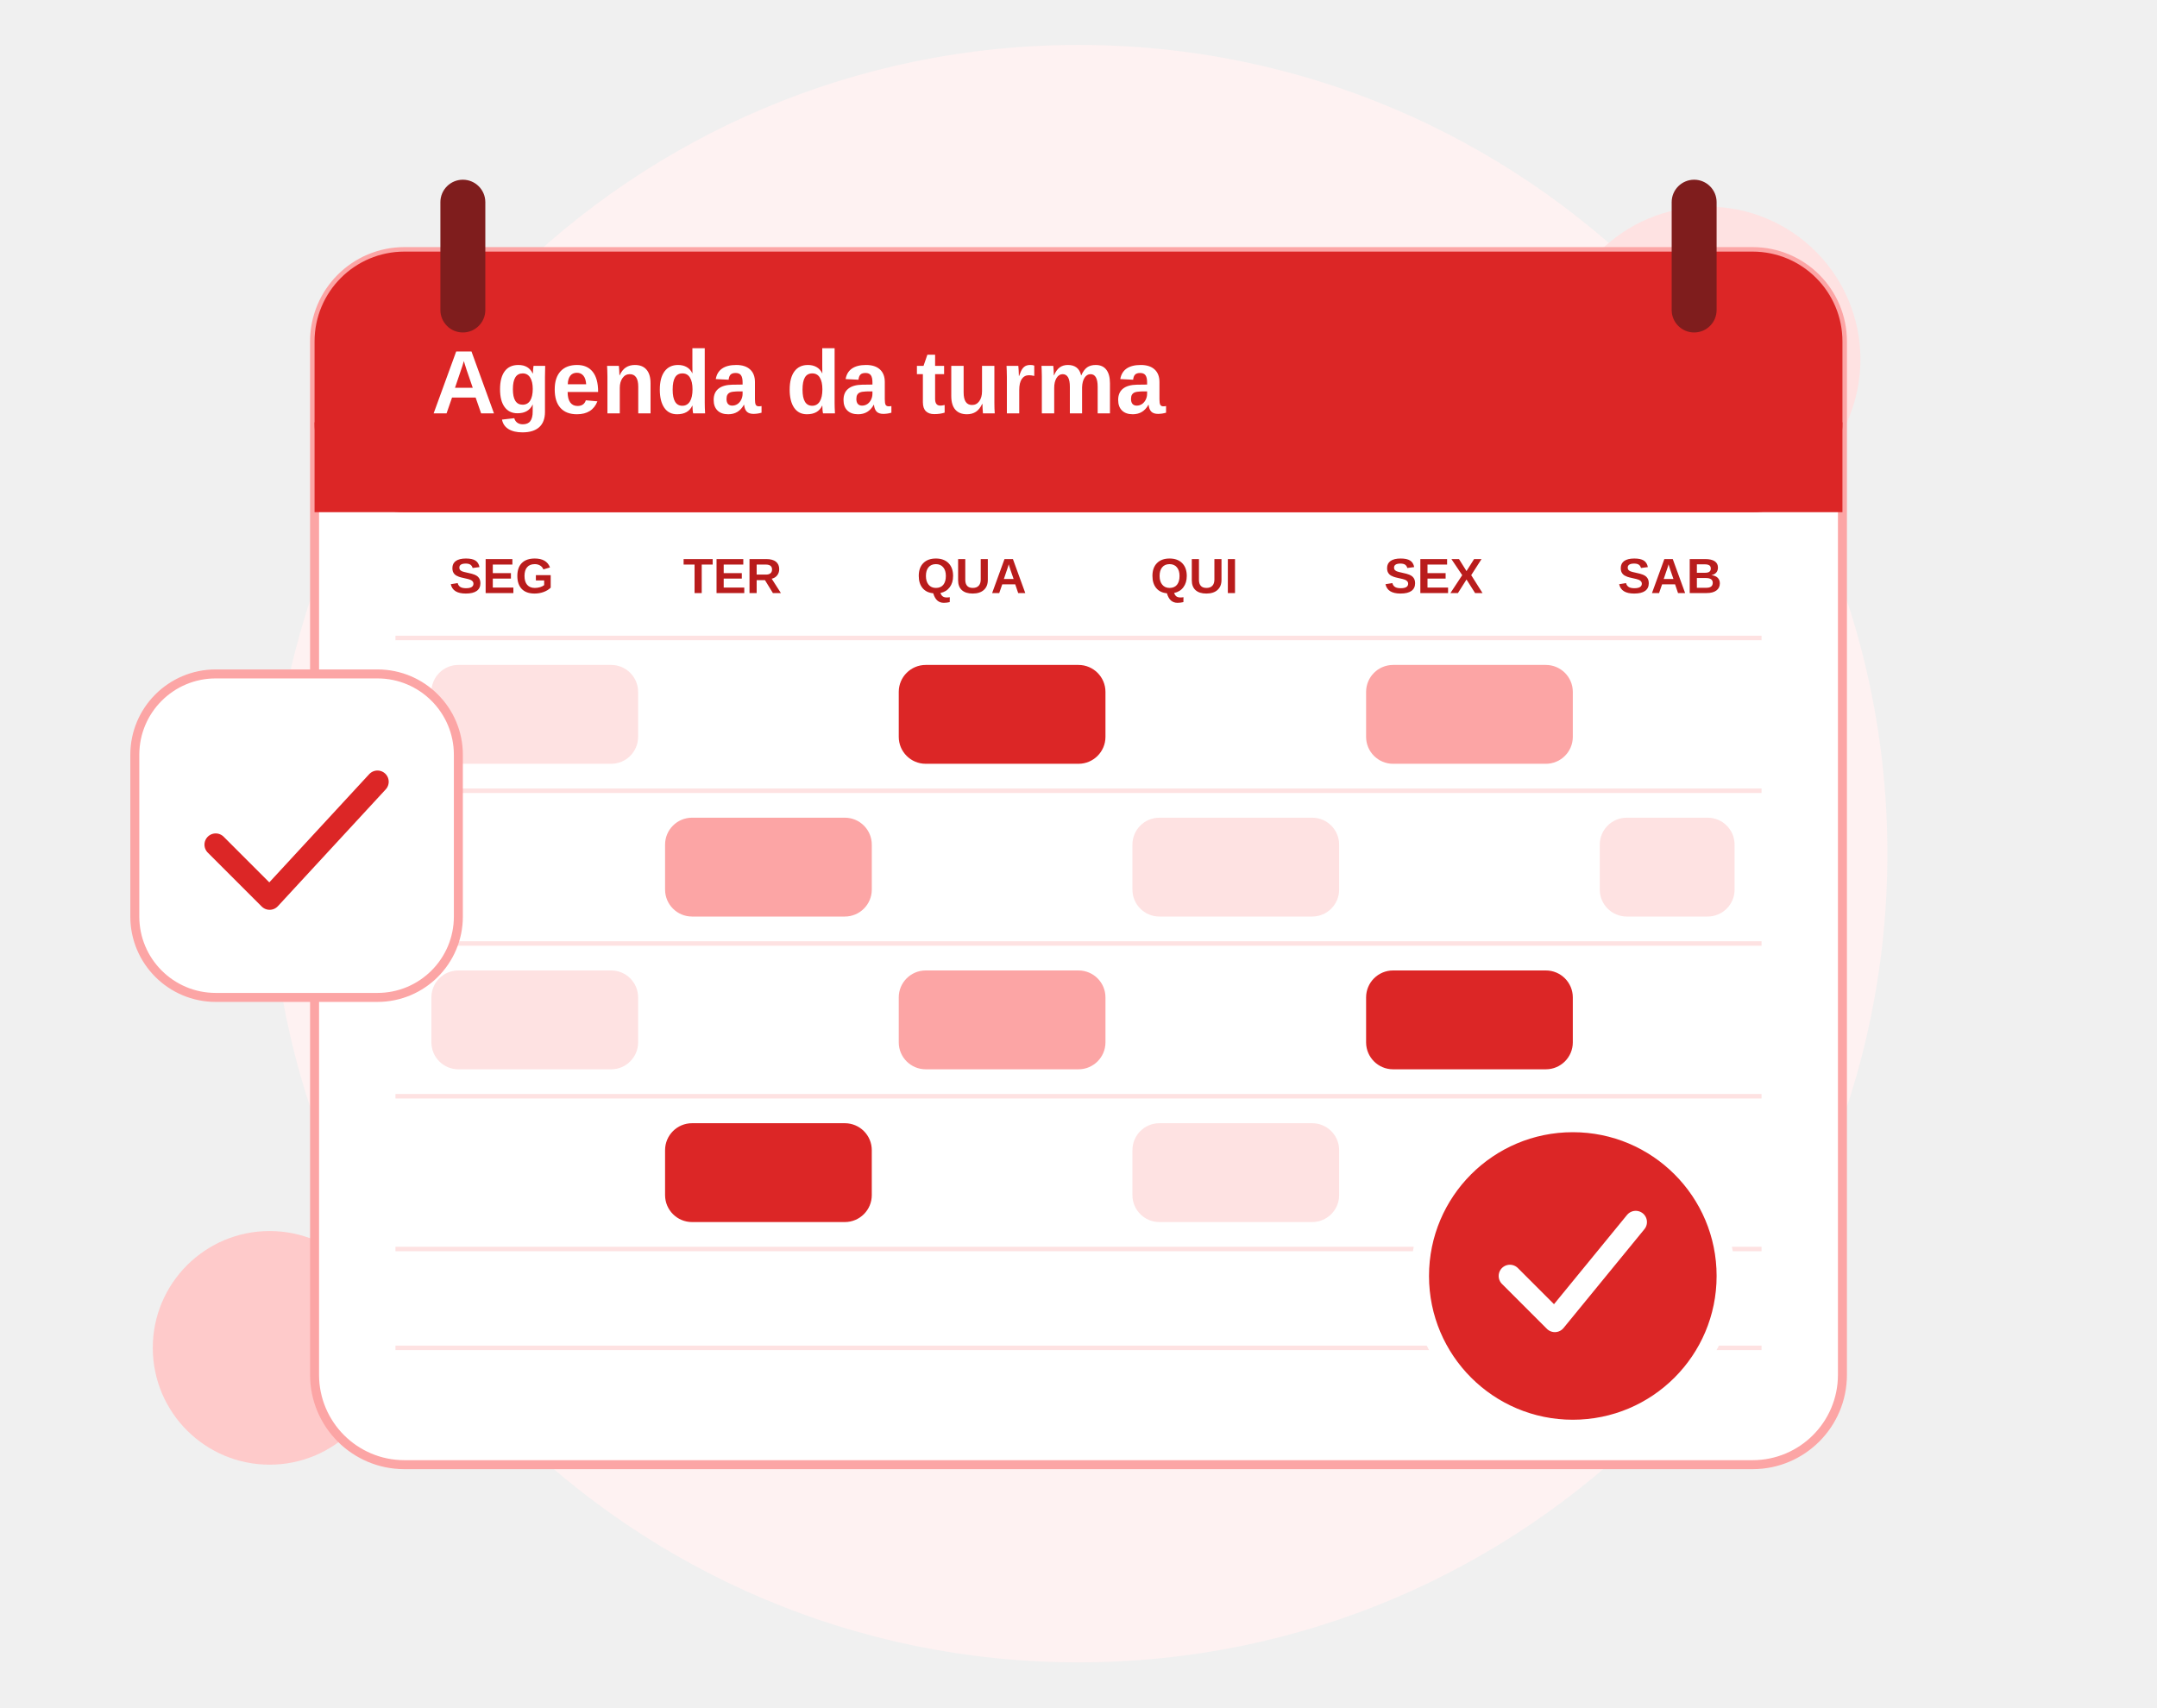
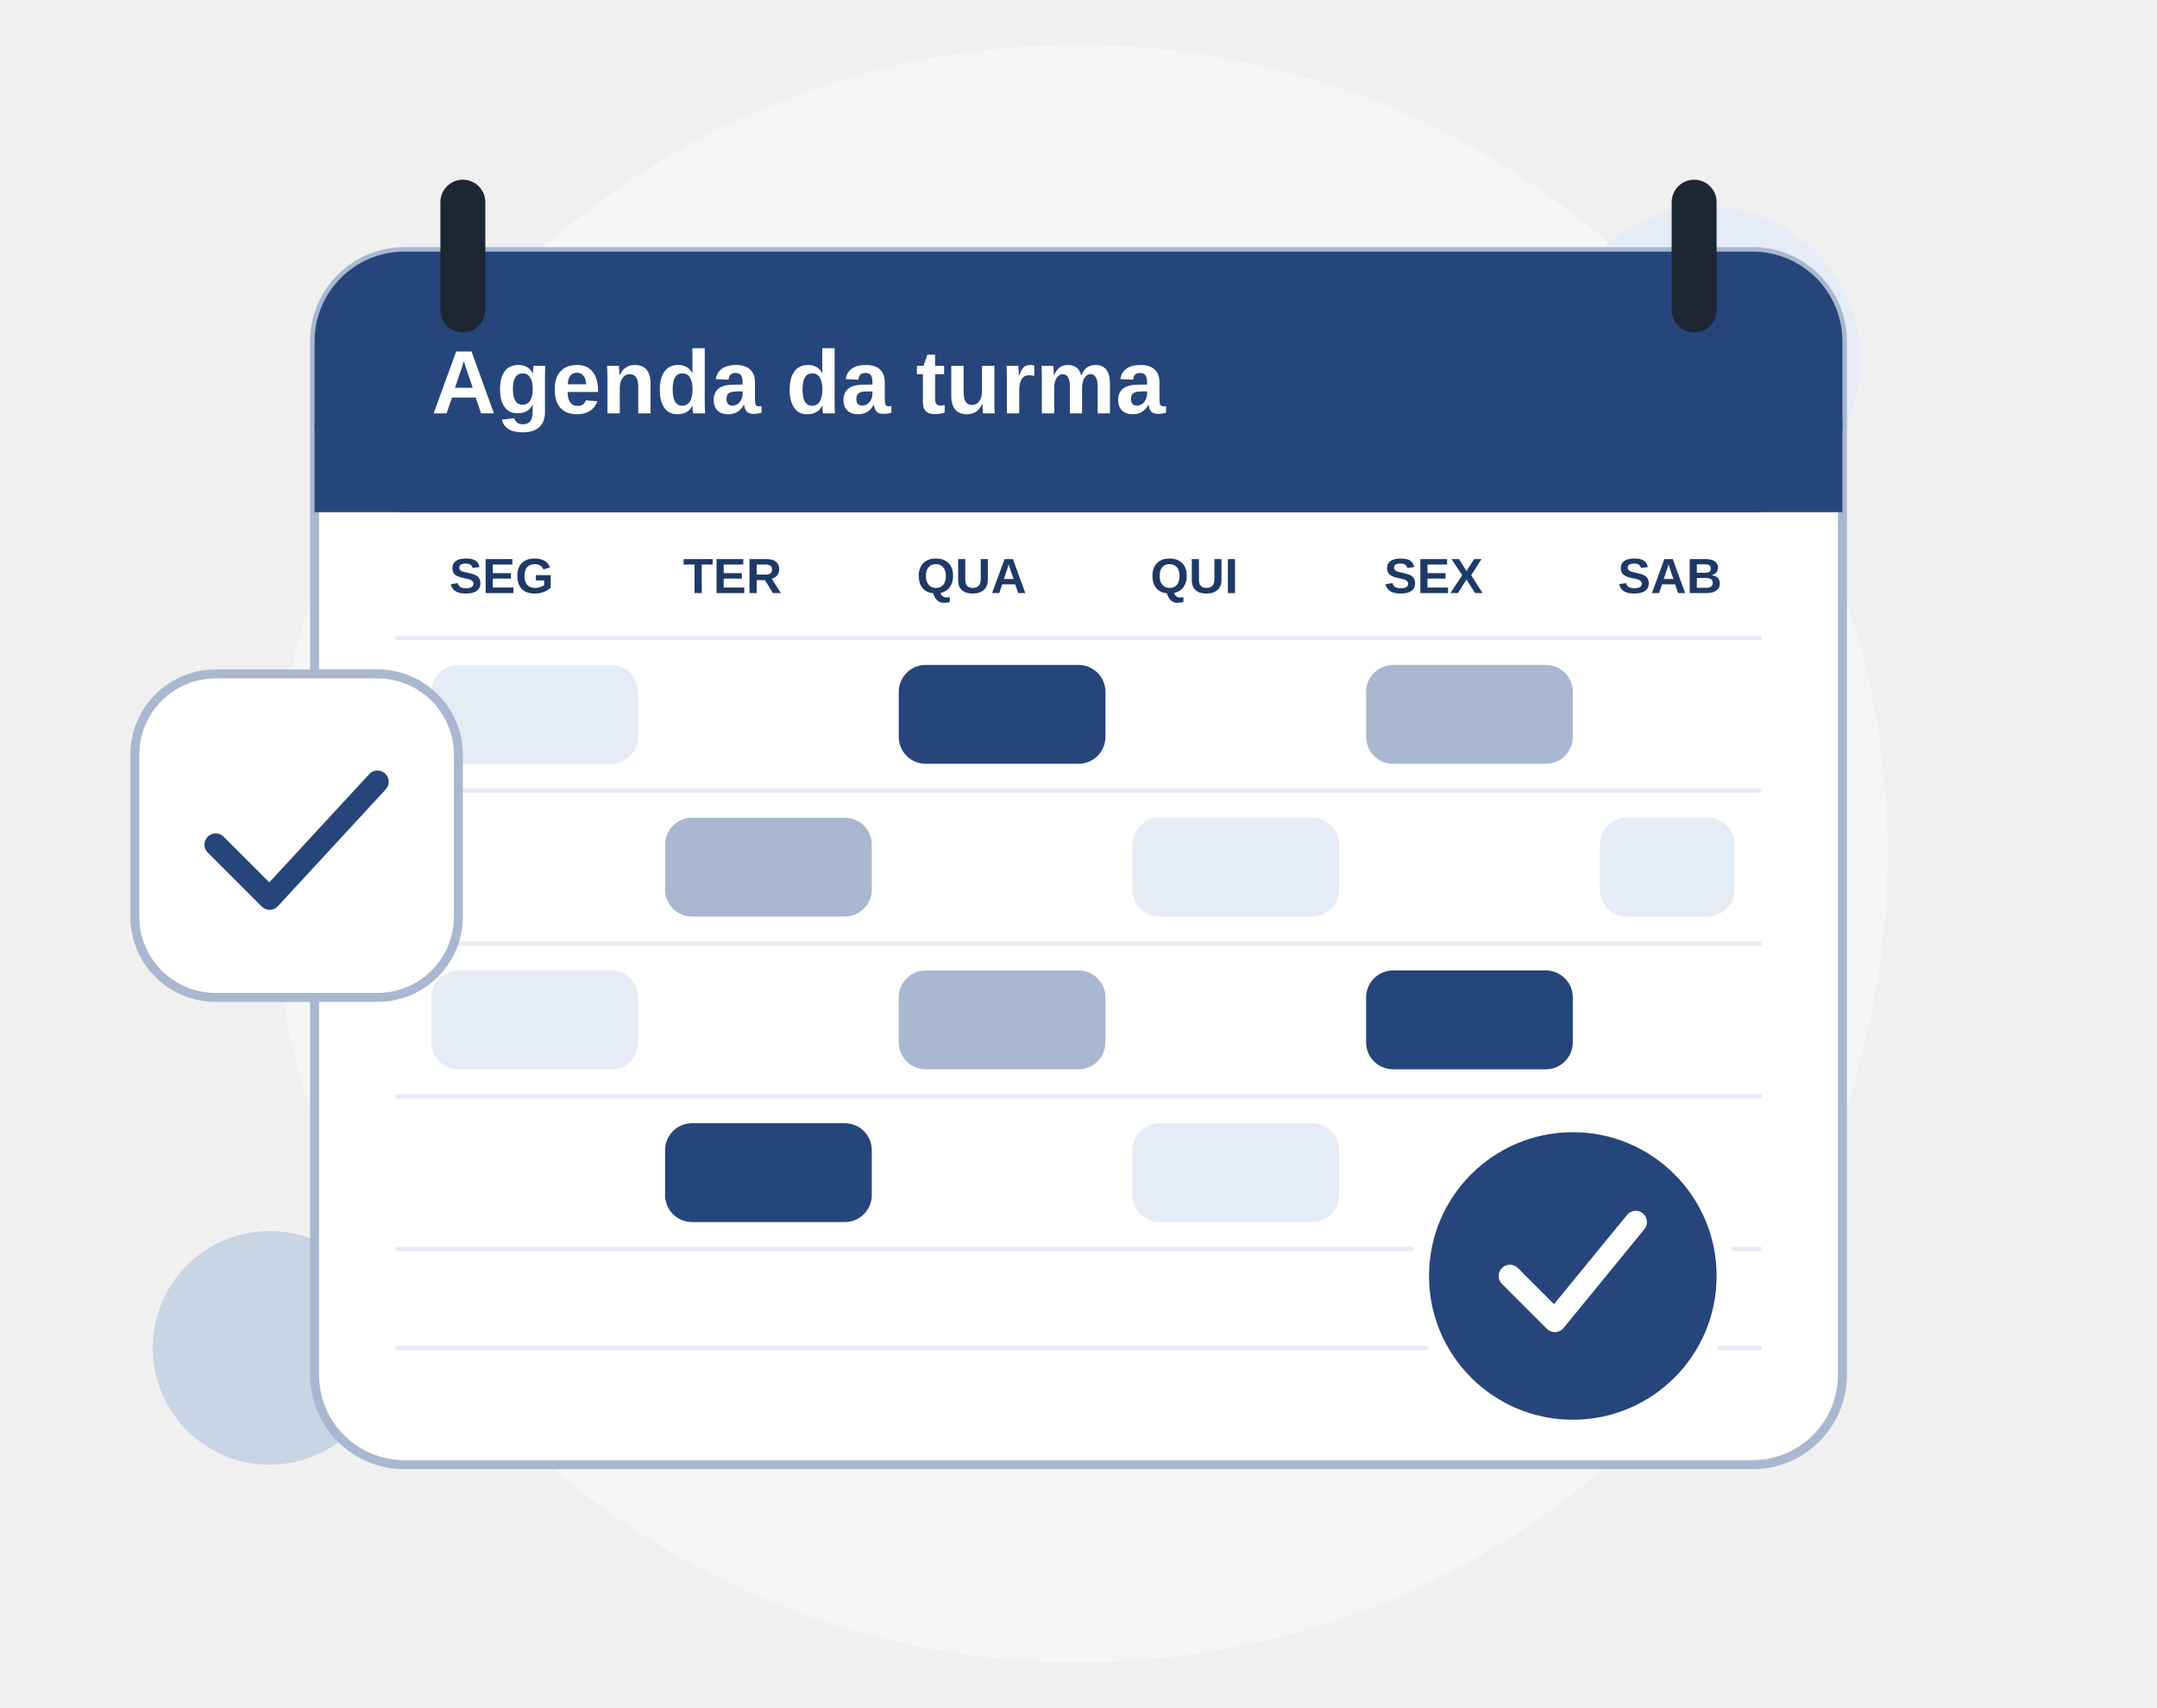
<svg xmlns="http://www.w3.org/2000/svg" width="480" height="380" viewBox="0 0 480 380" fill="none" role="img" aria-labelledby="heroIllustrationTitle">
-   <circle cx="240" cy="190" r="180" fill="#FEF2F2" />
-   <circle cx="380" cy="80" r="34" fill="#FEE2E2" />
-   <circle cx="60" cy="300" r="26" fill="#FECACA" />
+   <circle cx="240" cy="190" r="180" fill="#F5F6F8" />
+   <circle cx="380" cy="80" r="34" fill="#E6ECF5" />
+   <circle cx="60" cy="300" r="26" fill="#C9D4E5" />
  <g filter="none">
-     <rect x="70" y="56" width="340" height="270" rx="20" fill="#FFFFFF" stroke="#FCA5A5" stroke-width="2" />
-     <rect x="70" y="56" width="340" height="58" rx="20" fill="#DC2626" />
-     <rect x="70" y="94" width="340" height="20" fill="#DC2626" />
-     <rect x="98" y="40" width="10" height="34" rx="5" fill="#7F1D1D" />
-     <rect x="372" y="40" width="10" height="34" rx="5" fill="#7F1D1D" />
+     <rect x="70" y="56" width="340" height="270" rx="20" fill="#FFFFFF" stroke="#A9B8D0" stroke-width="2" />
+     <rect x="70" y="56" width="340" height="58" rx="20" fill="#26457A" />
+     <rect x="70" y="94" width="340" height="20" fill="#26457A" />
+     <rect x="98" y="40" width="10" height="34" rx="5" fill="#1C2733" />
+     <rect x="372" y="40" width="10" height="34" rx="5" fill="#1C2733" />
    <text x="96" y="92" font-family="Arial, Helvetica, sans-serif" font-size="20" font-weight="700" fill="#FFFFFF">Agenda da turma</text>
-     <g font-family="Arial, Helvetica, sans-serif" font-size="11" font-weight="600" fill="#B91C1C">
+     <g font-family="Arial, Helvetica, sans-serif" font-size="11" font-weight="600" fill="#1F3966">
      <text x="100" y="132">SEG</text>
      <text x="152" y="132">TER</text>
      <text x="204" y="132">QUA</text>
      <text x="256" y="132">QUI</text>
      <text x="308" y="132">SEX</text>
      <text x="360" y="132">SAB</text>
    </g>
-     <g stroke="#FEE2E2" stroke-width="1">
+     <g stroke="#E6ECF5" stroke-width="1">
      <line x1="88" y1="142" x2="392" y2="142" />
      <line x1="88" y1="176" x2="392" y2="176" />
      <line x1="88" y1="210" x2="392" y2="210" />
      <line x1="88" y1="244" x2="392" y2="244" />
      <line x1="88" y1="278" x2="392" y2="278" />
      <line x1="88" y1="300" x2="392" y2="300" />
    </g>
-     <rect x="96" y="148" width="46" height="22" rx="6" fill="#FEE2E2" />
-     <rect x="200" y="148" width="46" height="22" rx="6" fill="#DC2626" />
-     <rect x="304" y="148" width="46" height="22" rx="6" fill="#FCA5A5" />
-     <rect x="148" y="182" width="46" height="22" rx="6" fill="#FCA5A5" />
-     <rect x="252" y="182" width="46" height="22" rx="6" fill="#FEE2E2" />
-     <rect x="356" y="182" width="30" height="22" rx="6" fill="#FEE2E2" />
-     <rect x="96" y="216" width="46" height="22" rx="6" fill="#FEE2E2" />
-     <rect x="200" y="216" width="46" height="22" rx="6" fill="#FCA5A5" />
-     <rect x="304" y="216" width="46" height="22" rx="6" fill="#DC2626" />
-     <rect x="148" y="250" width="46" height="22" rx="6" fill="#DC2626" />
-     <rect x="252" y="250" width="46" height="22" rx="6" fill="#FEE2E2" />
+     <rect x="96" y="148" width="46" height="22" rx="6" fill="#E6ECF5" />
+     <rect x="200" y="148" width="46" height="22" rx="6" fill="#26457A" />
+     <rect x="304" y="148" width="46" height="22" rx="6" fill="#A9B8D0" />
+     <rect x="148" y="182" width="46" height="22" rx="6" fill="#A9B8D0" />
+     <rect x="252" y="182" width="46" height="22" rx="6" fill="#E6ECF5" />
+     <rect x="356" y="182" width="30" height="22" rx="6" fill="#E6ECF5" />
+     <rect x="96" y="216" width="46" height="22" rx="6" fill="#E6ECF5" />
+     <rect x="200" y="216" width="46" height="22" rx="6" fill="#A9B8D0" />
+     <rect x="304" y="216" width="46" height="22" rx="6" fill="#26457A" />
+     <rect x="148" y="250" width="46" height="22" rx="6" fill="#26457A" />
+     <rect x="252" y="250" width="46" height="22" rx="6" fill="#E6ECF5" />
  </g>
  <g transform="translate(316 250)">
-     <circle cx="34" cy="34" r="34" fill="#DC2626" stroke="#FFFFFF" stroke-width="4" />
+     <circle cx="34" cy="34" r="34" fill="#26457A" stroke="#FFFFFF" stroke-width="4" />
    <path d="M20 34 L30 44 L48 22" stroke="#FFFFFF" stroke-width="5" stroke-linecap="round" stroke-linejoin="round" fill="none" />
  </g>
  <g transform="translate(30 150)">
-     <rect width="72" height="72" rx="18" fill="#FFFFFF" stroke="#FCA5A5" stroke-width="2" />
-     <path d="M18 38 L30 50 L54 24" stroke="#DC2626" stroke-width="5" stroke-linecap="round" stroke-linejoin="round" fill="none" />
+     <rect width="72" height="72" rx="18" fill="#FFFFFF" stroke="#A9B8D0" stroke-width="2" />
+     <path d="M18 38 L30 50 L54 24" stroke="#26457A" stroke-width="5" stroke-linecap="round" stroke-linejoin="round" fill="none" />
  </g>
</svg>
